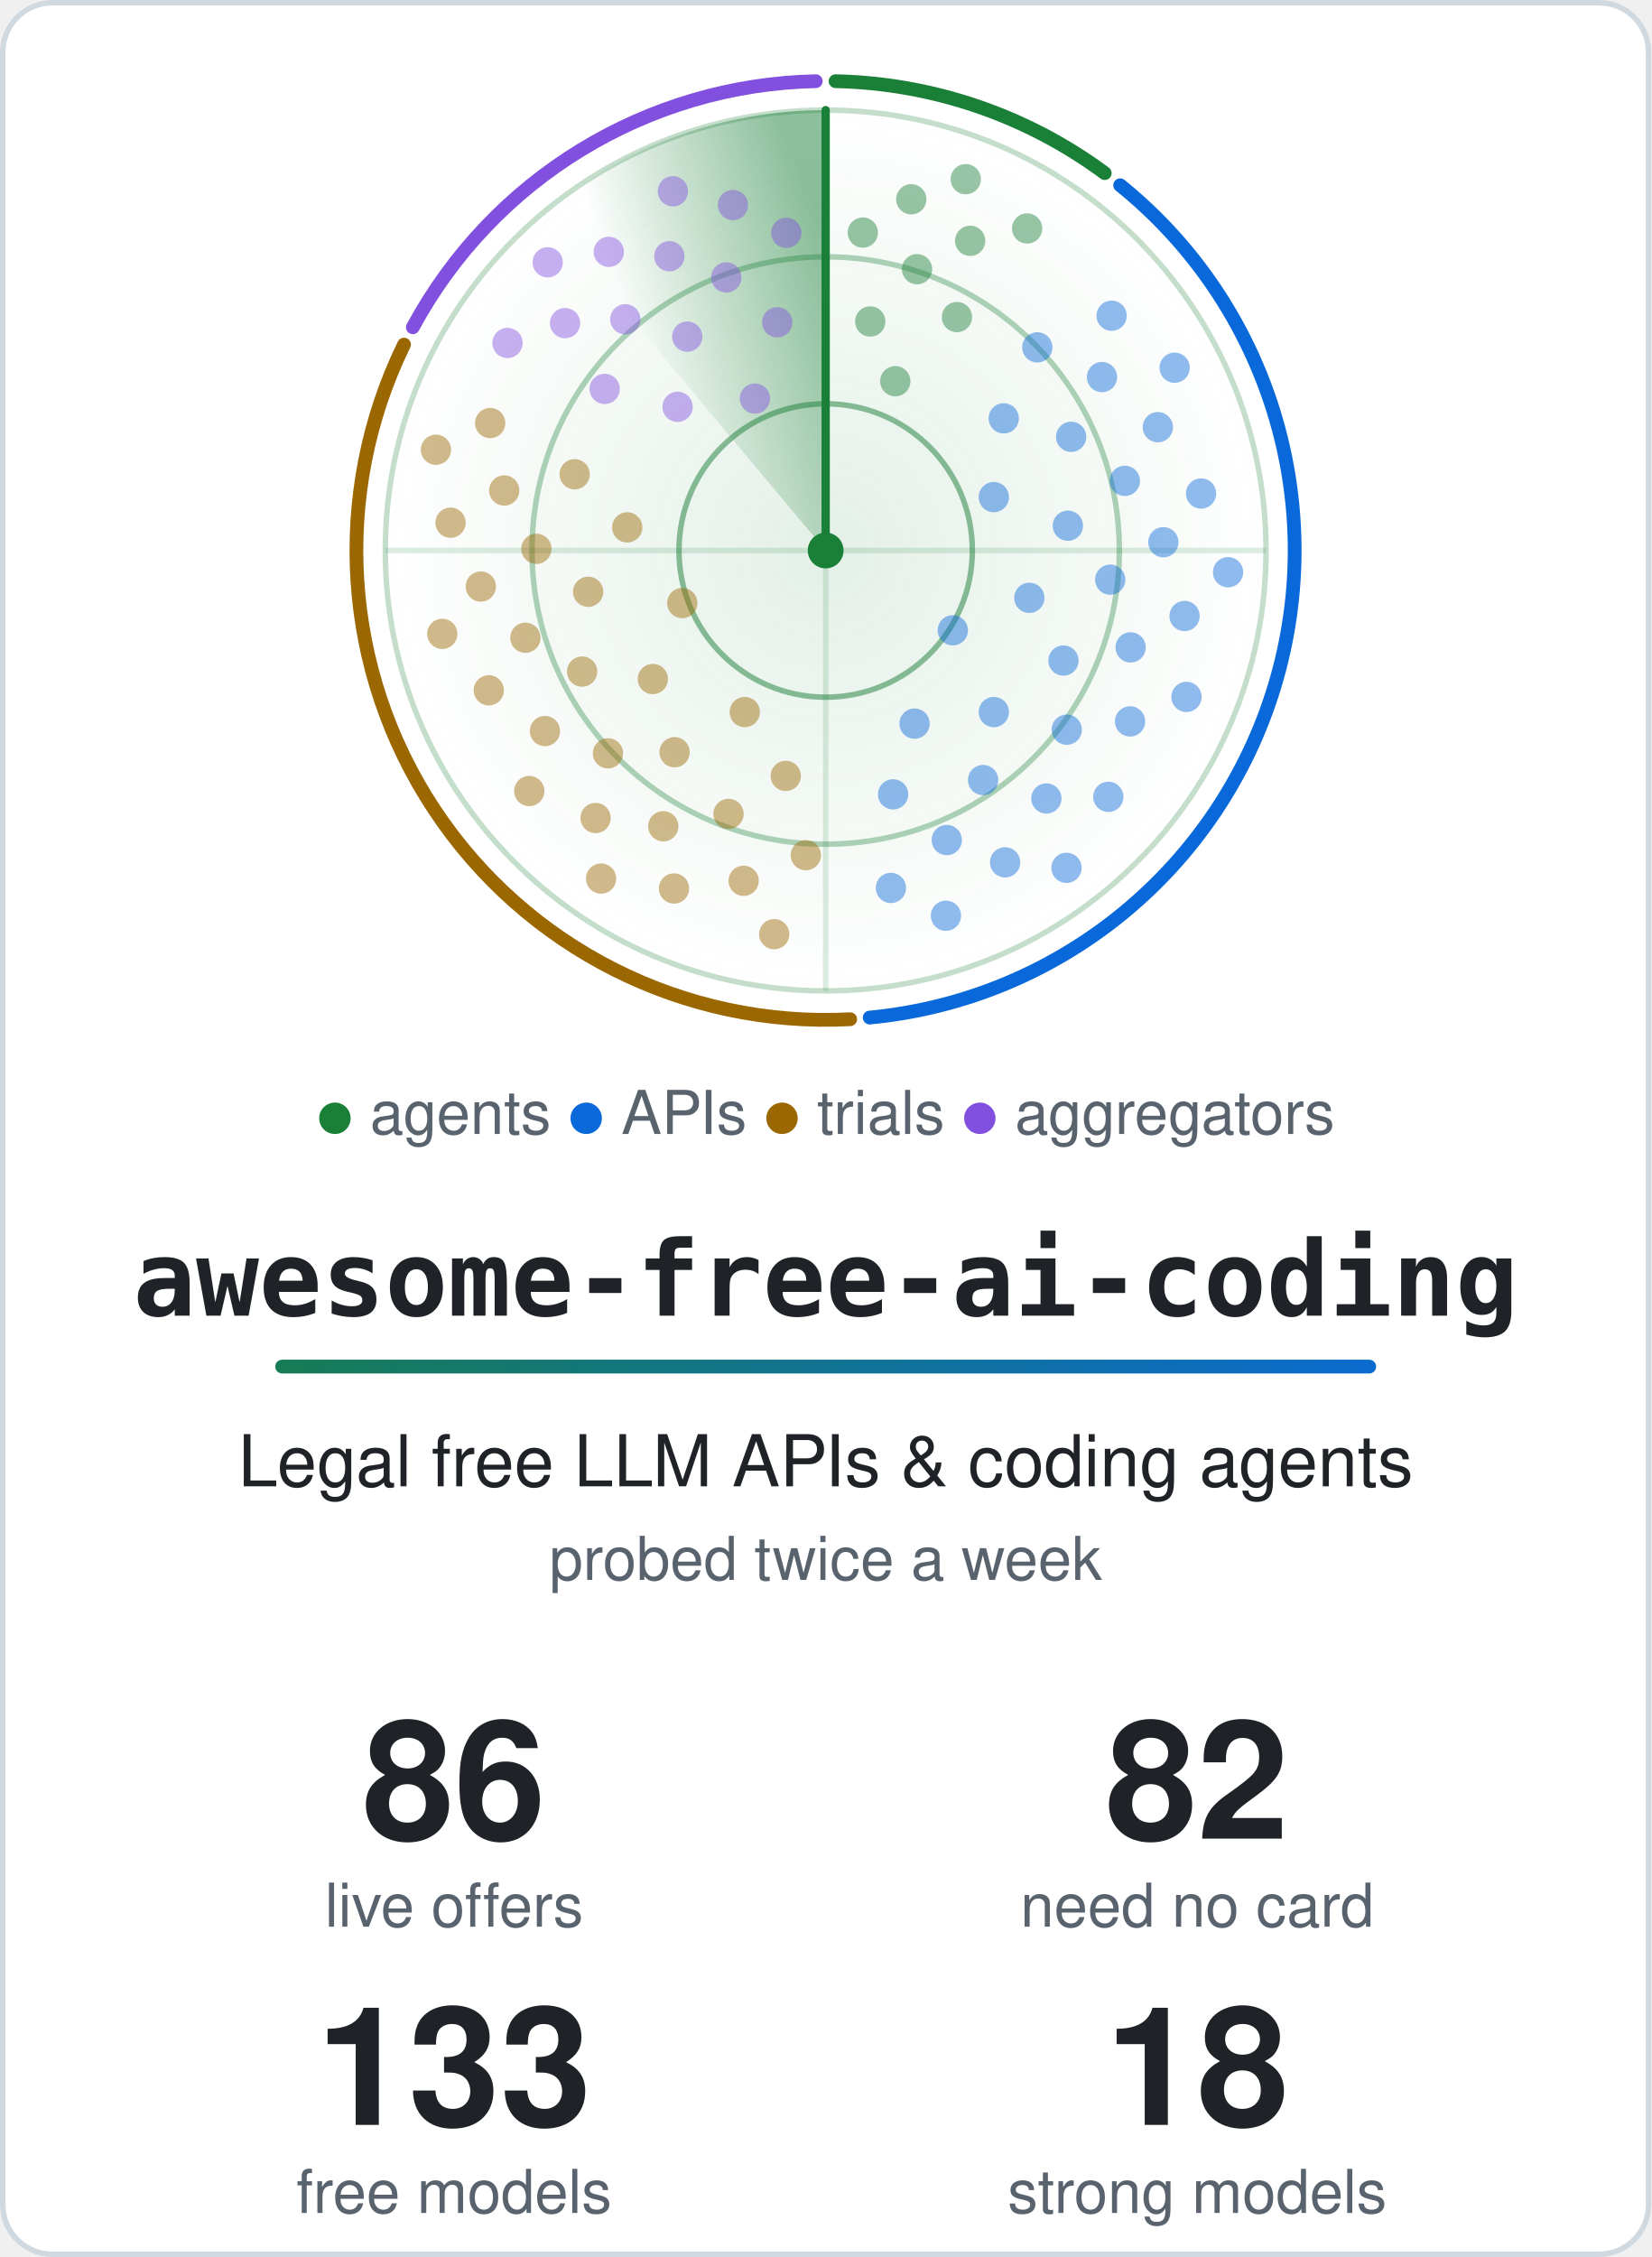
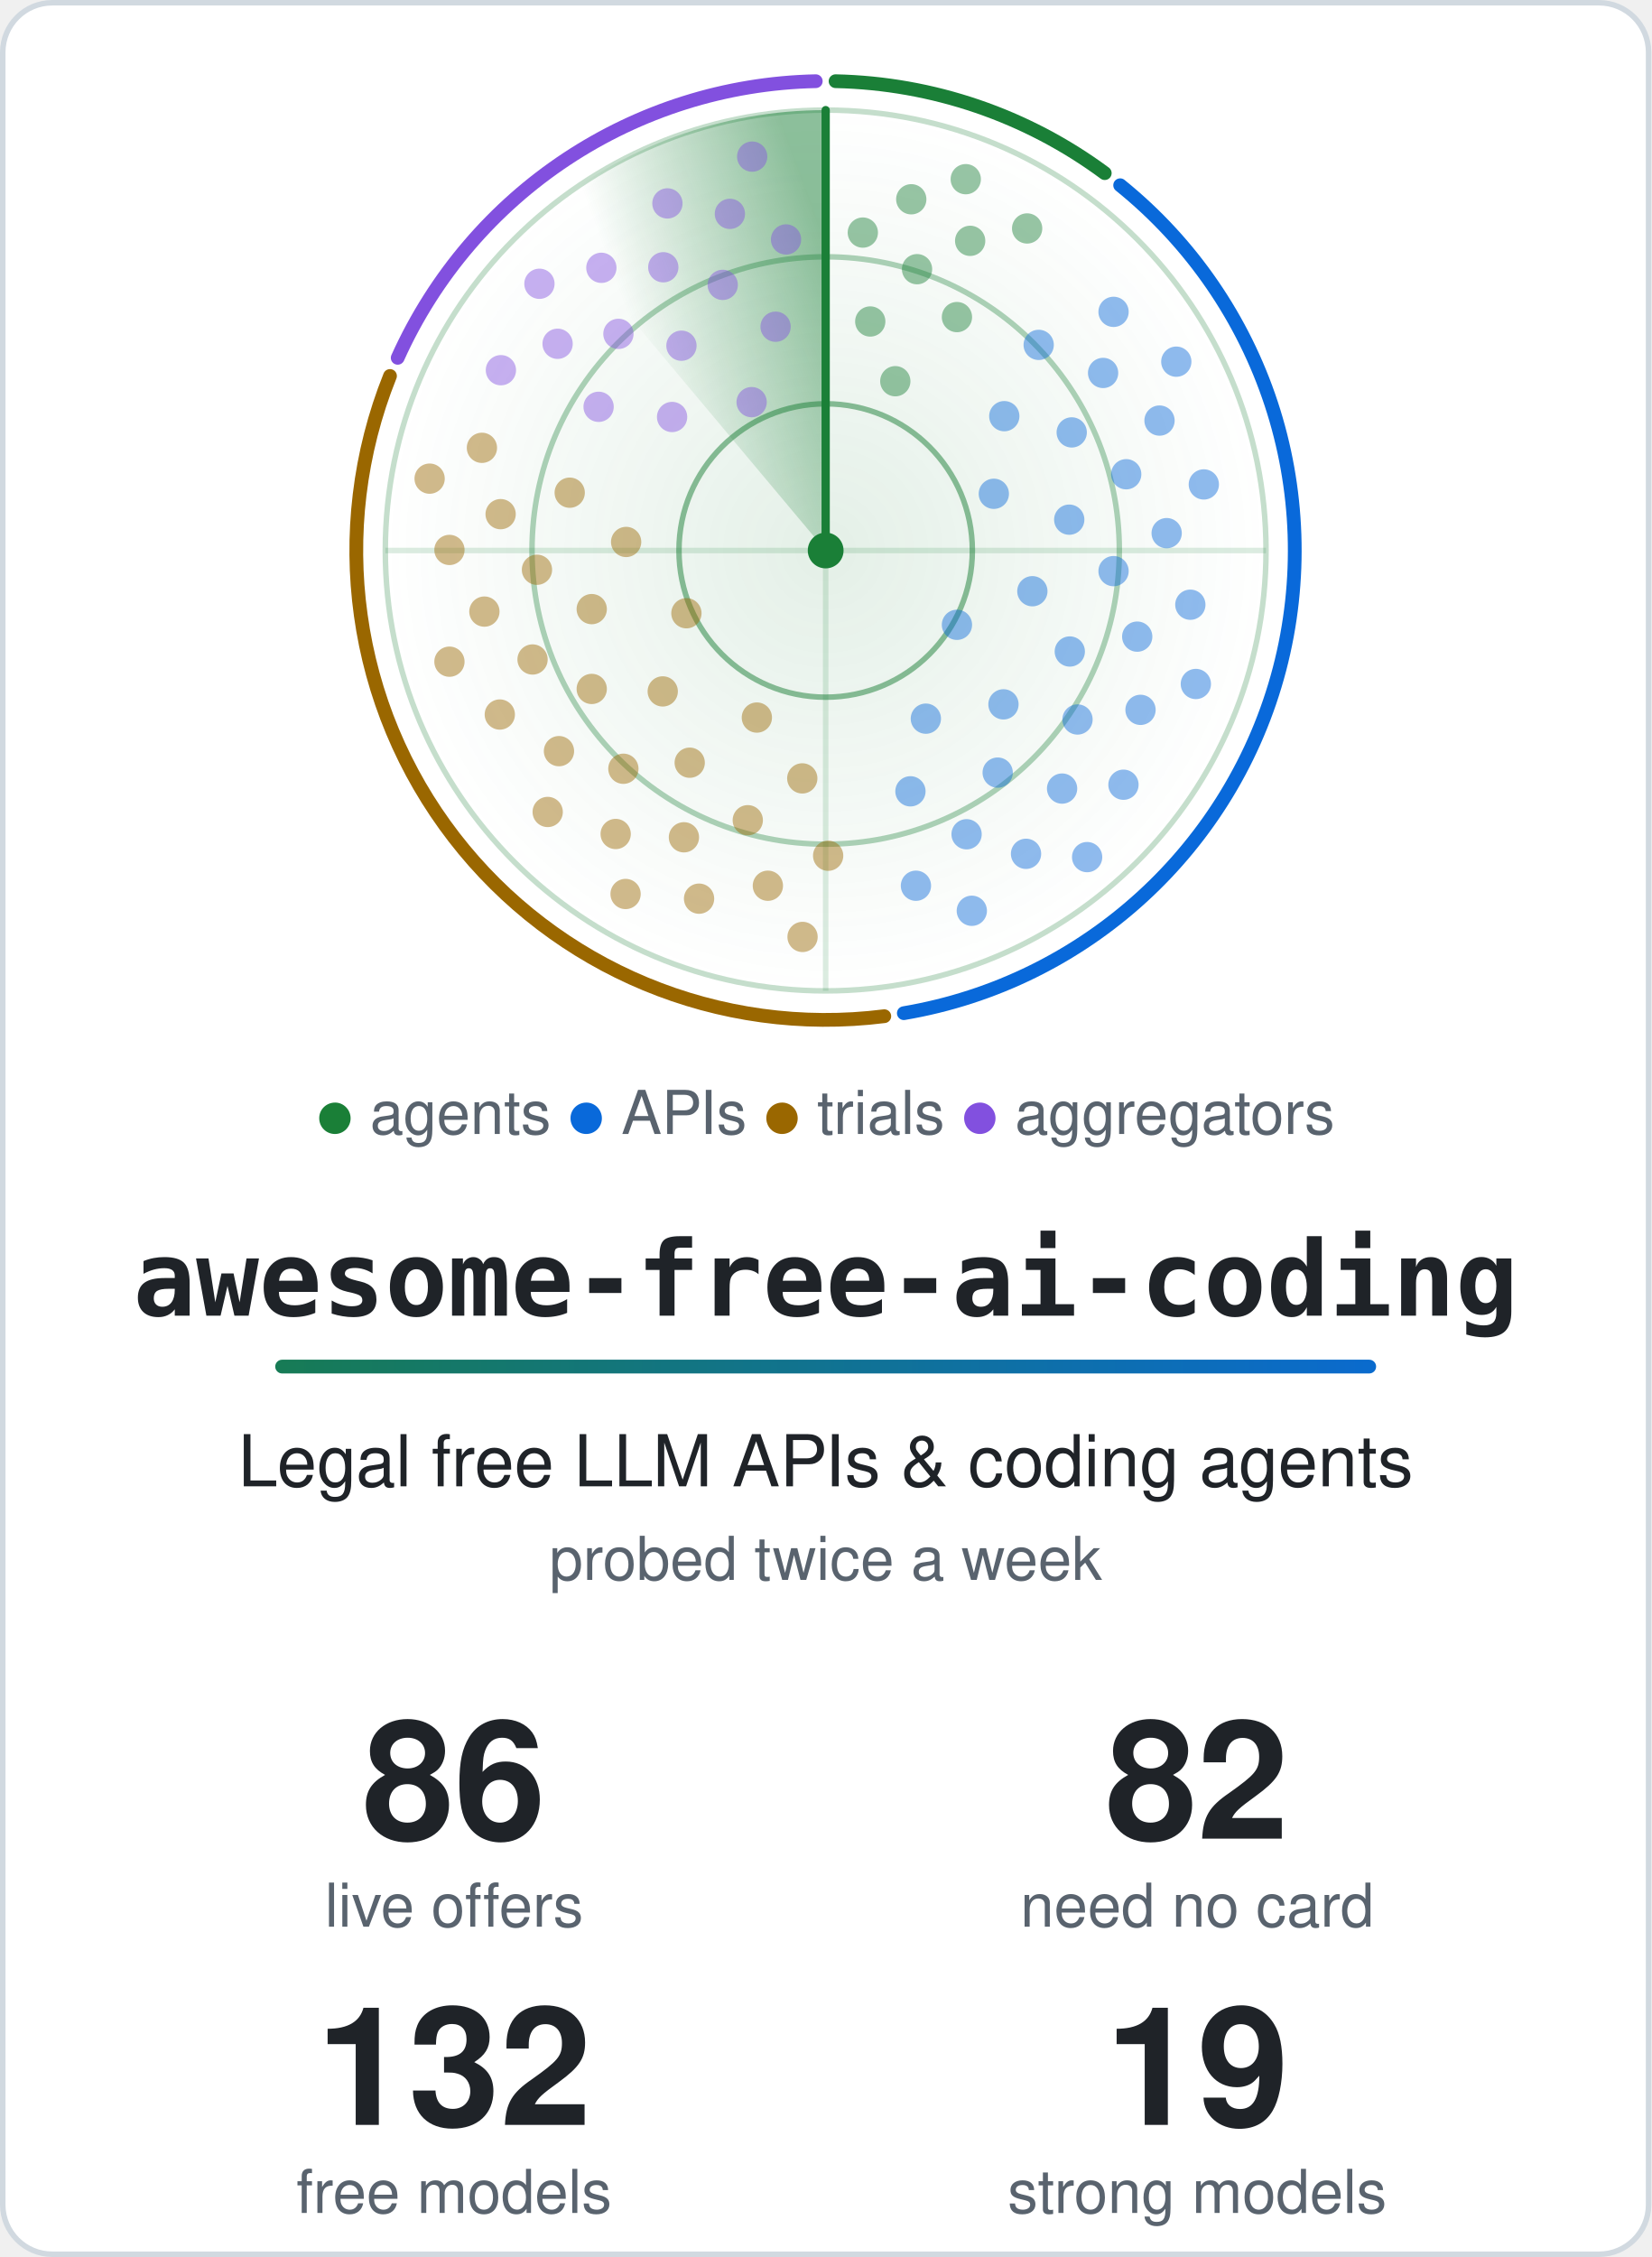
<svg xmlns="http://www.w3.org/2000/svg" width="600" height="820" viewBox="0 0 600 820" role="img" aria-labelledby="title">
  <style>.card{fill:#ffffff;stroke:#d1d9e0}.t{fill:#1f2328}.m{fill:#59636e}.ring{stroke:#1a7f37}.hub{fill:#1a7f37}.beam{stroke:#1a7f37}.s0,.s1,.g0,.g1{stop-color:#1a7f37}.a0{stop-color:#1a7f37}.a1{stop-color:#0969da}.dot.agents,.key.agents{fill:#1a7f37}.rim.agents{stroke:#1a7f37}.dot.apis,.key.apis{fill:#0969da}.rim.apis{stroke:#0969da}.dot.trials,.key.trials{fill:#9a6700}.rim.trials{stroke:#9a6700}.dot.aggregators,.key.aggregators{fill:#8250df}.rim.aggregators{stroke:#8250df}@media (prefers-color-scheme: dark) {.card{fill:#0d1117;stroke:#3d444d}.t{fill:#f0f6fc}.m{fill:#9198a1}.ring{stroke:#3fb950}.hub{fill:#3fb950}.beam{stroke:#3fb950}.s0,.s1,.g0,.g1{stop-color:#3fb950}.a0{stop-color:#3fb950}.a1{stop-color:#4493f8}.dot.agents,.key.agents{fill:#3fb950}.rim.agents{stroke:#3fb950}.dot.apis,.key.apis{fill:#4493f8}.rim.apis{stroke:#4493f8}.dot.trials,.key.trials{fill:#d29922}.rim.trials{stroke:#d29922}.dot.aggregators,.key.aggregators{fill:#ab7df8}.rim.aggregators{stroke:#ab7df8}}.rim{fill:none}.s0{stop-opacity:.5}.s1,.g1{stop-opacity:0}.g0{stop-opacity:.12}.dot{opacity:.45;animation:ping 6s linear infinite}@keyframes ping{0%,4%{opacity:1}55%,100%{opacity:.45}}.turning{animation:turn 6s linear infinite}@keyframes turn{to{transform:rotate(360deg)}}@media (prefers-reduced-motion: reduce) {.dot { animation: none; opacity: 1 } .turning { animation: none }}</style>
  <defs>
    <linearGradient id="accent" gradientUnits="userSpaceOnUse" x1="0" y1="0" x2="540" y2="0">
      <stop class="a0" offset="0" />
      <stop class="a1" offset="1" />
    </linearGradient>
  </defs>
  <rect class="card" x="1" y="1" width="598" height="818" rx="18" stroke-width="2" />
  <defs>
    <radialGradient id="glow">
      <stop class="g0" offset="0" />
      <stop class="g1" offset="1" />
    </radialGradient>
  </defs>
  <circle cx="300.0" cy="200.0" r="160.0" fill="url(#glow)" />
  <circle class="ring" cx="300.0" cy="200.0" r="53.3" fill="none" stroke-width="2" stroke-opacity=".5" />
  <circle class="ring" cx="300.0" cy="200.0" r="106.7" fill="none" stroke-width="2" stroke-opacity=".35" />
  <circle class="ring" cx="300.0" cy="200.0" r="160.0" fill="none" stroke-width="2" stroke-opacity=".25" />
  <path class="ring" d="M140.0 200.0H460.0M300.0 40.0V360.0" stroke-width="2" stroke-opacity=".15" />
  <path class="rim agents" d="M303.6 29.5A170.5 170.5 0 0 1 401.4 62.9" stroke-width="5" stroke-linecap="round" />
-   <path class="rim apis" d="M407.0 67.3A170.5 170.5 0 0 1 316.0 369.7" stroke-width="5" stroke-linecap="round" />
-   <path class="rim trials" d="M308.9 370.3A170.5 170.5 0 0 1 146.8 125.2" stroke-width="5" stroke-linecap="round" />
-   <path class="rim aggregators" d="M150.0 118.9A170.5 170.5 0 0 1 296.4 29.5" stroke-width="5" stroke-linecap="round" />
+   <path class="rim apis" d="M407.0 67.3A170.5 170.5 0 0 1 328.4 368.1" stroke-width="5" stroke-linecap="round" />
+   <path class="rim trials" d="M321.3 369.2A170.5 170.5 0 0 1 141.7 136.6" stroke-width="5" stroke-linecap="round" />
+   <path class="rim aggregators" d="M144.5 130.0A170.5 170.5 0 0 1 296.4 29.5" stroke-width="5" stroke-linecap="round" />
  <defs>
    <linearGradient id="sweep" gradientUnits="userSpaceOnUse" x1="300.0" y1="88.0" x2="228.0" y2="114.2">
      <stop class="s0" offset="0" />
      <stop class="s1" offset="1" />
    </linearGradient>
  </defs>
  <g class="turning" style="transform-origin:300.0px 200.0px">
    <path fill="url(#sweep)" d="M300.0 200.0L197.2 77.4A160.0 160.0 0 0 1 300.0 40.0Z" />
    <line class="beam" x1="300.0" y1="200.0" x2="300.0" y2="40.0" stroke-width="3" stroke-linecap="round" />
  </g>
  <circle class="dot agents" cx="325.3" cy="138.5" r="5.5" style="animation-delay:0.37s" />
  <circle class="dot agents" cx="316.2" cy="116.8" r="5.5" style="animation-delay:0.18s" />
  <circle class="dot agents" cx="347.7" cy="115.2" r="5.5" style="animation-delay:0.49s" />
  <circle class="dot agents" cx="333.2" cy="97.8" r="5.5" style="animation-delay:0.30s" />
  <circle class="dot agents" cx="313.5" cy="84.5" r="5.5" style="animation-delay:0.11s" />
  <circle class="dot agents" cx="352.5" cy="87.5" r="5.5" style="animation-delay:0.42s" />
  <circle class="dot agents" cx="331.1" cy="72.4" r="5.5" style="animation-delay:0.23s" />
  <circle class="dot agents" cx="373.2" cy="83.0" r="5.5" style="animation-delay:0.53s" />
  <circle class="dot agents" cx="350.9" cy="65.1" r="5.5" style="animation-delay:0.34s" />
-   <circle class="dot apis" cx="346.2" cy="229.0" r="5.5" style="animation-delay:2.04s" />
-   <circle class="dot apis" cx="361.1" cy="180.6" r="5.5" style="animation-delay:1.21s" />
-   <circle class="dot apis" cx="332.3" cy="262.9" r="5.5" style="animation-delay:2.55s" />
-   <circle class="dot apis" cx="374.0" cy="217.2" r="5.5" style="animation-delay:1.72s" />
-   <circle class="dot apis" cx="364.7" cy="152.0" r="5.5" style="animation-delay:0.89s" />
-   <circle class="dot apis" cx="361.1" cy="258.7" r="5.5" style="animation-delay:2.23s" />
-   <circle class="dot apis" cx="388.0" cy="191.0" r="5.5" style="animation-delay:1.40s" />
-   <circle class="dot apis" cx="324.5" cy="288.6" r="5.5" style="animation-delay:2.74s" />
-   <circle class="dot apis" cx="386.4" cy="240.0" r="5.5" style="animation-delay:1.91s" />
-   <circle class="dot apis" cx="389.2" cy="158.7" r="5.5" style="animation-delay:1.09s" />
-   <circle class="dot apis" cx="357.2" cy="283.4" r="5.5" style="animation-delay:2.43s" />
-   <circle class="dot apis" cx="403.4" cy="210.6" r="5.5" style="animation-delay:1.60s" />
-   <circle class="dot apis" cx="376.9" cy="126.2" r="5.5" style="animation-delay:0.77s" />
-   <circle class="dot apis" cx="387.6" cy="265.1" r="5.5" style="animation-delay:2.11s" />
-   <circle class="dot apis" cx="408.7" cy="174.7" r="5.5" style="animation-delay:1.28s" />
-   <circle class="dot apis" cx="344.0" cy="305.2" r="5.5" style="animation-delay:2.62s" />
-   <circle class="dot apis" cx="410.8" cy="235.2" r="5.5" style="animation-delay:1.79s" />
-   <circle class="dot apis" cx="400.4" cy="137.0" r="5.5" style="animation-delay:0.96s" />
-   <circle class="dot apis" cx="380.2" cy="290.1" r="5.5" style="animation-delay:2.31s" />
-   <circle class="dot apis" cx="422.7" cy="197.0" r="5.5" style="animation-delay:1.48s" />
-   <circle class="dot apis" cx="323.7" cy="322.6" r="5.5" style="animation-delay:2.82s" />
-   <circle class="dot apis" cx="410.6" cy="262.1" r="5.5" style="animation-delay:1.99s" />
-   <circle class="dot apis" cx="420.7" cy="155.2" r="5.5" style="animation-delay:1.16s" />
-   <circle class="dot apis" cx="365.2" cy="313.3" r="5.5" style="animation-delay:2.50s" />
-   <circle class="dot apis" cx="430.4" cy="223.8" r="5.5" style="animation-delay:1.67s" />
-   <circle class="dot apis" cx="403.9" cy="114.7" r="5.5" style="animation-delay:0.84s" />
-   <circle class="dot apis" cx="402.7" cy="289.5" r="5.5" style="animation-delay:2.18s" />
-   <circle class="dot apis" cx="436.4" cy="179.3" r="5.5" style="animation-delay:1.36s" />
-   <circle class="dot apis" cx="343.7" cy="332.7" r="5.5" style="animation-delay:2.70s" />
-   <circle class="dot apis" cx="431.1" cy="253.2" r="5.5" style="animation-delay:1.87s" />
-   <circle class="dot apis" cx="426.8" cy="133.6" r="5.5" style="animation-delay:1.04s" />
-   <circle class="dot apis" cx="387.5" cy="315.3" r="5.5" style="animation-delay:2.38s" />
-   <circle class="dot apis" cx="446.2" cy="207.9" r="5.5" style="animation-delay:1.55s" />
-   <circle class="dot trials" cx="247.9" cy="219.1" r="5.5" style="animation-delay:4.16s" />
-   <circle class="dot trials" cx="270.6" cy="258.7" r="5.5" style="animation-delay:3.44s" />
-   <circle class="dot trials" cx="227.9" cy="191.6" r="5.5" style="animation-delay:4.61s" />
-   <circle class="dot trials" cx="237.2" cy="246.7" r="5.5" style="animation-delay:3.89s" />
-   <circle class="dot trials" cx="285.5" cy="281.9" r="5.5" style="animation-delay:3.17s" />
-   <circle class="dot trials" cx="213.7" cy="215.0" r="5.5" style="animation-delay:4.34s" />
-   <circle class="dot trials" cx="245.1" cy="273.3" r="5.5" style="animation-delay:3.61s" />
-   <circle class="dot trials" cx="208.8" cy="172.3" r="5.5" style="animation-delay:4.78s" />
-   <circle class="dot trials" cx="211.5" cy="244.0" r="5.5" style="animation-delay:4.06s" />
-   <circle class="dot trials" cx="264.7" cy="295.7" r="5.5" style="animation-delay:3.34s" />
-   <circle class="dot trials" cx="194.9" cy="199.4" r="5.5" style="animation-delay:4.51s" />
-   <circle class="dot trials" cx="220.9" cy="273.7" r="5.5" style="animation-delay:3.78s" />
-   <circle class="dot trials" cx="292.8" cy="310.7" r="5.5" style="animation-delay:3.06s" />
-   <circle class="dot trials" cx="190.9" cy="231.7" r="5.5" style="animation-delay:4.23s" />
-   <circle class="dot trials" cx="241.0" cy="300.2" r="5.5" style="animation-delay:3.51s" />
-   <circle class="dot trials" cx="183.2" cy="178.2" r="5.5" style="animation-delay:4.68s" />
-   <circle class="dot trials" cx="198.0" cy="265.6" r="5.5" style="animation-delay:3.95s" />
-   <circle class="dot trials" cx="270.2" cy="320.0" r="5.5" style="animation-delay:3.23s" />
-   <circle class="dot trials" cx="174.7" cy="213.1" r="5.5" style="animation-delay:4.40s" />
-   <circle class="dot trials" cx="216.4" cy="297.2" r="5.5" style="animation-delay:3.68s" />
-   <circle class="dot trials" cx="178.1" cy="153.7" r="5.5" style="animation-delay:4.85s" />
-   <circle class="dot trials" cx="177.6" cy="250.8" r="5.5" style="animation-delay:4.12s" />
-   <circle class="dot trials" cx="244.9" cy="322.8" r="5.5" style="animation-delay:3.40s" />
-   <circle class="dot trials" cx="163.7" cy="189.9" r="5.5" style="animation-delay:4.57s" />
-   <circle class="dot trials" cx="192.3" cy="287.4" r="5.5" style="animation-delay:3.85s" />
-   <circle class="dot trials" cx="281.3" cy="339.4" r="5.5" style="animation-delay:3.13s" />
-   <circle class="dot trials" cx="160.7" cy="230.3" r="5.5" style="animation-delay:4.30s" />
-   <circle class="dot trials" cx="218.4" cy="319.2" r="5.5" style="animation-delay:3.57s" />
-   <circle class="dot trials" cx="158.4" cy="163.4" r="5.5" style="animation-delay:4.74s" />
-   <circle class="dot aggregators" cx="274.3" cy="144.8" r="5.5" style="animation-delay:5.58s" />
-   <circle class="dot aggregators" cx="246.2" cy="147.8" r="5.5" style="animation-delay:5.24s" />
-   <circle class="dot aggregators" cx="282.4" cy="117.1" r="5.5" style="animation-delay:5.80s" />
-   <circle class="dot aggregators" cx="249.7" cy="122.3" r="5.5" style="animation-delay:5.45s" />
-   <circle class="dot aggregators" cx="219.7" cy="141.3" r="5.5" style="animation-delay:5.10s" />
-   <circle class="dot aggregators" cx="263.9" cy="100.8" r="5.5" style="animation-delay:5.67s" />
-   <circle class="dot aggregators" cx="227.2" cy="116.0" r="5.5" style="animation-delay:5.32s" />
-   <circle class="dot aggregators" cx="285.7" cy="84.6" r="5.5" style="animation-delay:5.88s" />
-   <circle class="dot aggregators" cx="243.2" cy="93.1" r="5.5" style="animation-delay:5.53s" />
-   <circle class="dot aggregators" cx="205.3" cy="117.4" r="5.5" style="animation-delay:5.18s" />
-   <circle class="dot aggregators" cx="266.3" cy="74.5" r="5.5" style="animation-delay:5.75s" />
-   <circle class="dot aggregators" cx="221.2" cy="91.5" r="5.5" style="animation-delay:5.40s" />
-   <circle class="dot aggregators" cx="184.4" cy="124.6" r="5.5" style="animation-delay:5.05s" />
-   <circle class="dot aggregators" cx="244.5" cy="69.5" r="5.5" style="animation-delay:5.62s" />
-   <circle class="dot aggregators" cx="199.0" cy="95.3" r="5.5" style="animation-delay:5.27s" />
+   <circle class="dot apis" cx="347.7" cy="227.0" r="5.5" style="animation-delay:1.99s" />
+   <circle class="dot apis" cx="361.1" cy="179.4" r="5.5" style="animation-delay:1.19s" />
+   <circle class="dot apis" cx="336.4" cy="261.1" r="5.5" style="animation-delay:2.49s" />
+   <circle class="dot apis" cx="375.1" cy="214.8" r="5.5" style="animation-delay:1.69s" />
+   <circle class="dot apis" cx="364.9" cy="151.2" r="5.5" style="animation-delay:0.88s" />
+   <circle class="dot apis" cx="364.6" cy="255.9" r="5.5" style="animation-delay:2.18s" />
+   <circle class="dot apis" cx="388.5" cy="188.8" r="5.5" style="animation-delay:1.38s" />
+   <circle class="dot apis" cx="330.8" cy="287.5" r="5.5" style="animation-delay:2.68s" />
+   <circle class="dot apis" cx="388.7" cy="236.7" r="5.5" style="animation-delay:1.87s" />
+   <circle class="dot apis" cx="389.4" cy="157.1" r="5.5" style="animation-delay:1.07s" />
+   <circle class="dot apis" cx="362.5" cy="280.7" r="5.5" style="animation-delay:2.37s" />
+   <circle class="dot apis" cx="404.6" cy="207.5" r="5.5" style="animation-delay:1.57s" />
+   <circle class="dot apis" cx="377.4" cy="125.3" r="5.5" style="animation-delay:0.77s" />
+   <circle class="dot apis" cx="391.5" cy="261.4" r="5.5" style="animation-delay:2.06s" />
+   <circle class="dot apis" cx="409.2" cy="172.3" r="5.5" style="animation-delay:1.26s" />
+   <circle class="dot apis" cx="351.2" cy="303.1" r="5.5" style="animation-delay:2.56s" />
+   <circle class="dot apis" cx="413.2" cy="231.3" r="5.5" style="animation-delay:1.76s" />
+   <circle class="dot apis" cx="400.8" cy="135.5" r="5.5" style="animation-delay:0.96s" />
+   <circle class="dot apis" cx="385.9" cy="286.5" r="5.5" style="animation-delay:2.25s" />
+   <circle class="dot apis" cx="423.9" cy="193.7" r="5.5" style="animation-delay:1.45s" />
+   <circle class="dot apis" cx="332.8" cy="321.8" r="5.5" style="animation-delay:2.75s" />
+   <circle class="dot apis" cx="414.4" cy="257.9" r="5.5" style="animation-delay:1.95s" />
+   <circle class="dot apis" cx="421.3" cy="152.8" r="5.5" style="animation-delay:1.15s" />
+   <circle class="dot apis" cx="372.8" cy="310.2" r="5.5" style="animation-delay:2.44s" />
+   <circle class="dot apis" cx="432.5" cy="219.7" r="5.5" style="animation-delay:1.64s" />
+   <circle class="dot apis" cx="404.6" cy="113.3" r="5.5" style="animation-delay:0.84s" />
+   <circle class="dot apis" cx="408.2" cy="285.1" r="5.5" style="animation-delay:2.14s" />
+   <circle class="dot apis" cx="437.4" cy="176.0" r="5.5" style="animation-delay:1.33s" />
+   <circle class="dot apis" cx="353.1" cy="330.9" r="5.5" style="animation-delay:2.63s" />
+   <circle class="dot apis" cx="434.5" cy="248.5" r="5.5" style="animation-delay:1.83s" />
+   <circle class="dot apis" cx="427.4" cy="131.4" r="5.5" style="animation-delay:1.03s" />
+   <circle class="dot apis" cx="395.0" cy="311.4" r="5.5" style="animation-delay:2.33s" />
+   <circle class="dot trials" cx="249.4" cy="222.8" r="5.5" style="animation-delay:4.10s" />
+   <circle class="dot trials" cx="275.0" cy="260.7" r="5.5" style="animation-delay:3.37s" />
+   <circle class="dot trials" cx="227.5" cy="196.9" r="5.5" style="animation-delay:4.54s" />
+   <circle class="dot trials" cx="240.8" cy="251.2" r="5.5" style="animation-delay:3.82s" />
+   <circle class="dot trials" cx="291.5" cy="282.8" r="5.5" style="animation-delay:3.10s" />
+   <circle class="dot trials" cx="215.0" cy="221.3" r="5.5" style="animation-delay:4.27s" />
+   <circle class="dot trials" cx="250.6" cy="277.1" r="5.5" style="animation-delay:3.54s" />
+   <circle class="dot trials" cx="207.0" cy="179.0" r="5.5" style="animation-delay:4.71s" />
+   <circle class="dot trials" cx="215.0" cy="250.3" r="5.5" style="animation-delay:3.99s" />
+   <circle class="dot trials" cx="271.7" cy="298.0" r="5.5" style="animation-delay:3.27s" />
+   <circle class="dot trials" cx="195.1" cy="207.0" r="5.5" style="animation-delay:4.44s" />
+   <circle class="dot trials" cx="226.5" cy="279.3" r="5.5" style="animation-delay:3.71s" />
+   <circle class="dot trials" cx="300.9" cy="310.9" r="5.5" style="animation-delay:2.99s" />
+   <circle class="dot trials" cx="193.5" cy="239.6" r="5.5" style="animation-delay:4.16s" />
+   <circle class="dot trials" cx="248.5" cy="304.2" r="5.5" style="animation-delay:3.44s" />
+   <circle class="dot trials" cx="181.9" cy="186.8" r="5.5" style="animation-delay:4.61s" />
+   <circle class="dot trials" cx="203.1" cy="272.9" r="5.5" style="animation-delay:3.88s" />
+   <circle class="dot trials" cx="279.0" cy="321.8" r="5.5" style="animation-delay:3.16s" />
+   <circle class="dot trials" cx="176.0" cy="222.2" r="5.5" style="animation-delay:4.33s" />
+   <circle class="dot trials" cx="223.7" cy="303.0" r="5.5" style="animation-delay:3.61s" />
+   <circle class="dot trials" cx="175.1" cy="162.7" r="5.5" style="animation-delay:4.78s" />
+   <circle class="dot trials" cx="181.6" cy="259.6" r="5.5" style="animation-delay:4.05s" />
+   <circle class="dot trials" cx="254.0" cy="326.5" r="5.5" style="animation-delay:3.33s" />
+   <circle class="dot trials" cx="163.3" cy="199.8" r="5.5" style="animation-delay:4.50s" />
+   <circle class="dot trials" cx="199.0" cy="295.0" r="5.5" style="animation-delay:3.78s" />
+   <circle class="dot trials" cx="291.6" cy="340.4" r="5.5" style="animation-delay:3.06s" />
+   <circle class="dot trials" cx="163.3" cy="240.4" r="5.5" style="animation-delay:4.23s" />
+   <circle class="dot trials" cx="227.3" cy="324.8" r="5.5" style="animation-delay:3.50s" />
+   <circle class="dot trials" cx="156.1" cy="173.9" r="5.5" style="animation-delay:4.67s" />
+   <circle class="dot aggregators" cx="273.1" cy="146.1" r="5.5" style="animation-delay:5.56s" />
+   <circle class="dot aggregators" cx="244.2" cy="151.5" r="5.5" style="animation-delay:5.18s" />
+   <circle class="dot aggregators" cx="281.8" cy="118.7" r="5.5" style="animation-delay:5.79s" />
+   <circle class="dot aggregators" cx="247.6" cy="125.6" r="5.5" style="animation-delay:5.41s" />
+   <circle class="dot aggregators" cx="217.5" cy="147.8" r="5.5" style="animation-delay:5.04s" />
+   <circle class="dot aggregators" cx="262.6" cy="103.5" r="5.5" style="animation-delay:5.65s" />
+   <circle class="dot aggregators" cx="224.7" cy="121.3" r="5.5" style="animation-delay:5.27s" />
+   <circle class="dot aggregators" cx="285.6" cy="87.0" r="5.5" style="animation-delay:5.88s" />
+   <circle class="dot aggregators" cx="241.0" cy="97.1" r="5.5" style="animation-delay:5.50s" />
+   <circle class="dot aggregators" cx="202.6" cy="124.9" r="5.5" style="animation-delay:5.13s" />
+   <circle class="dot aggregators" cx="265.2" cy="77.7" r="5.5" style="animation-delay:5.74s" />
+   <circle class="dot aggregators" cx="218.5" cy="97.3" r="5.5" style="animation-delay:5.36s" />
+   <circle class="dot aggregators" cx="182.0" cy="134.5" r="5.5" style="animation-delay:4.98s" />
+   <circle class="dot aggregators" cx="242.5" cy="73.9" r="5.5" style="animation-delay:5.59s" />
+   <circle class="dot aggregators" cx="196.0" cy="103.1" r="5.5" style="animation-delay:5.22s" />
+   <circle class="dot aggregators" cx="273.3" cy="56.9" r="5.5" style="animation-delay:5.82s" />
  <circle class="hub" cx="300.0" cy="200.0" r="6.5" />
  <text class="m" x="300.0" y="412" text-anchor="middle" font-family="-apple-system, BlinkMacSystemFont, 'Segoe UI', Helvetica, Arial, sans-serif" font-size="22">
    <tspan class="key agents">●</tspan> agents <tspan class="key apis">●</tspan> APIs <tspan class="key trials">●</tspan> trials <tspan class="key aggregators">●</tspan> aggregators</text>
  <text class="t" x="300.0" y="478" text-anchor="middle" font-family="ui-monospace, SFMono-Regular, Menlo, Consolas, monospace" font-size="38" font-weight="700">awesome-free-ai-coding</text>
  <rect x="100.0" y="494" width="400" height="5" rx="2.5" fill="url(#accent)" />
  <text class="t" x="300.0" y="540" text-anchor="middle" font-family="-apple-system, BlinkMacSystemFont, 'Segoe UI', Helvetica, Arial, sans-serif" font-size="26">Legal free LLM APIs &amp; coding agents</text>
  <text class="m" x="300.0" y="574" text-anchor="middle" font-family="-apple-system, BlinkMacSystemFont, 'Segoe UI', Helvetica, Arial, sans-serif" font-size="22">probed twice a week</text>
  <text class="t" x="165.0" y="668" text-anchor="middle" font-family="-apple-system, BlinkMacSystemFont, 'Segoe UI', Helvetica, Arial, sans-serif" font-size="60" font-weight="700">86</text>
  <text class="m" x="165.0" y="700" text-anchor="middle" font-family="-apple-system, BlinkMacSystemFont, 'Segoe UI', Helvetica, Arial, sans-serif" font-size="22">live offers</text>
  <text class="t" x="435.0" y="668" text-anchor="middle" font-family="-apple-system, BlinkMacSystemFont, 'Segoe UI', Helvetica, Arial, sans-serif" font-size="60" font-weight="700">82</text>
  <text class="m" x="435.0" y="700" text-anchor="middle" font-family="-apple-system, BlinkMacSystemFont, 'Segoe UI', Helvetica, Arial, sans-serif" font-size="22">need no card</text>
-   <text class="t" x="165.0" y="772" text-anchor="middle" font-family="-apple-system, BlinkMacSystemFont, 'Segoe UI', Helvetica, Arial, sans-serif" font-size="60" font-weight="700">133</text>
+   <text class="t" x="165.0" y="772" text-anchor="middle" font-family="-apple-system, BlinkMacSystemFont, 'Segoe UI', Helvetica, Arial, sans-serif" font-size="60" font-weight="700">132</text>
  <text class="m" x="165.0" y="804" text-anchor="middle" font-family="-apple-system, BlinkMacSystemFont, 'Segoe UI', Helvetica, Arial, sans-serif" font-size="22">free models</text>
-   <text class="t" x="435.0" y="772" text-anchor="middle" font-family="-apple-system, BlinkMacSystemFont, 'Segoe UI', Helvetica, Arial, sans-serif" font-size="60" font-weight="700">18</text>
+   <text class="t" x="435.0" y="772" text-anchor="middle" font-family="-apple-system, BlinkMacSystemFont, 'Segoe UI', Helvetica, Arial, sans-serif" font-size="60" font-weight="700">19</text>
  <text class="m" x="435.0" y="804" text-anchor="middle" font-family="-apple-system, BlinkMacSystemFont, 'Segoe UI', Helvetica, Arial, sans-serif" font-size="22">strong models</text>
</svg>
